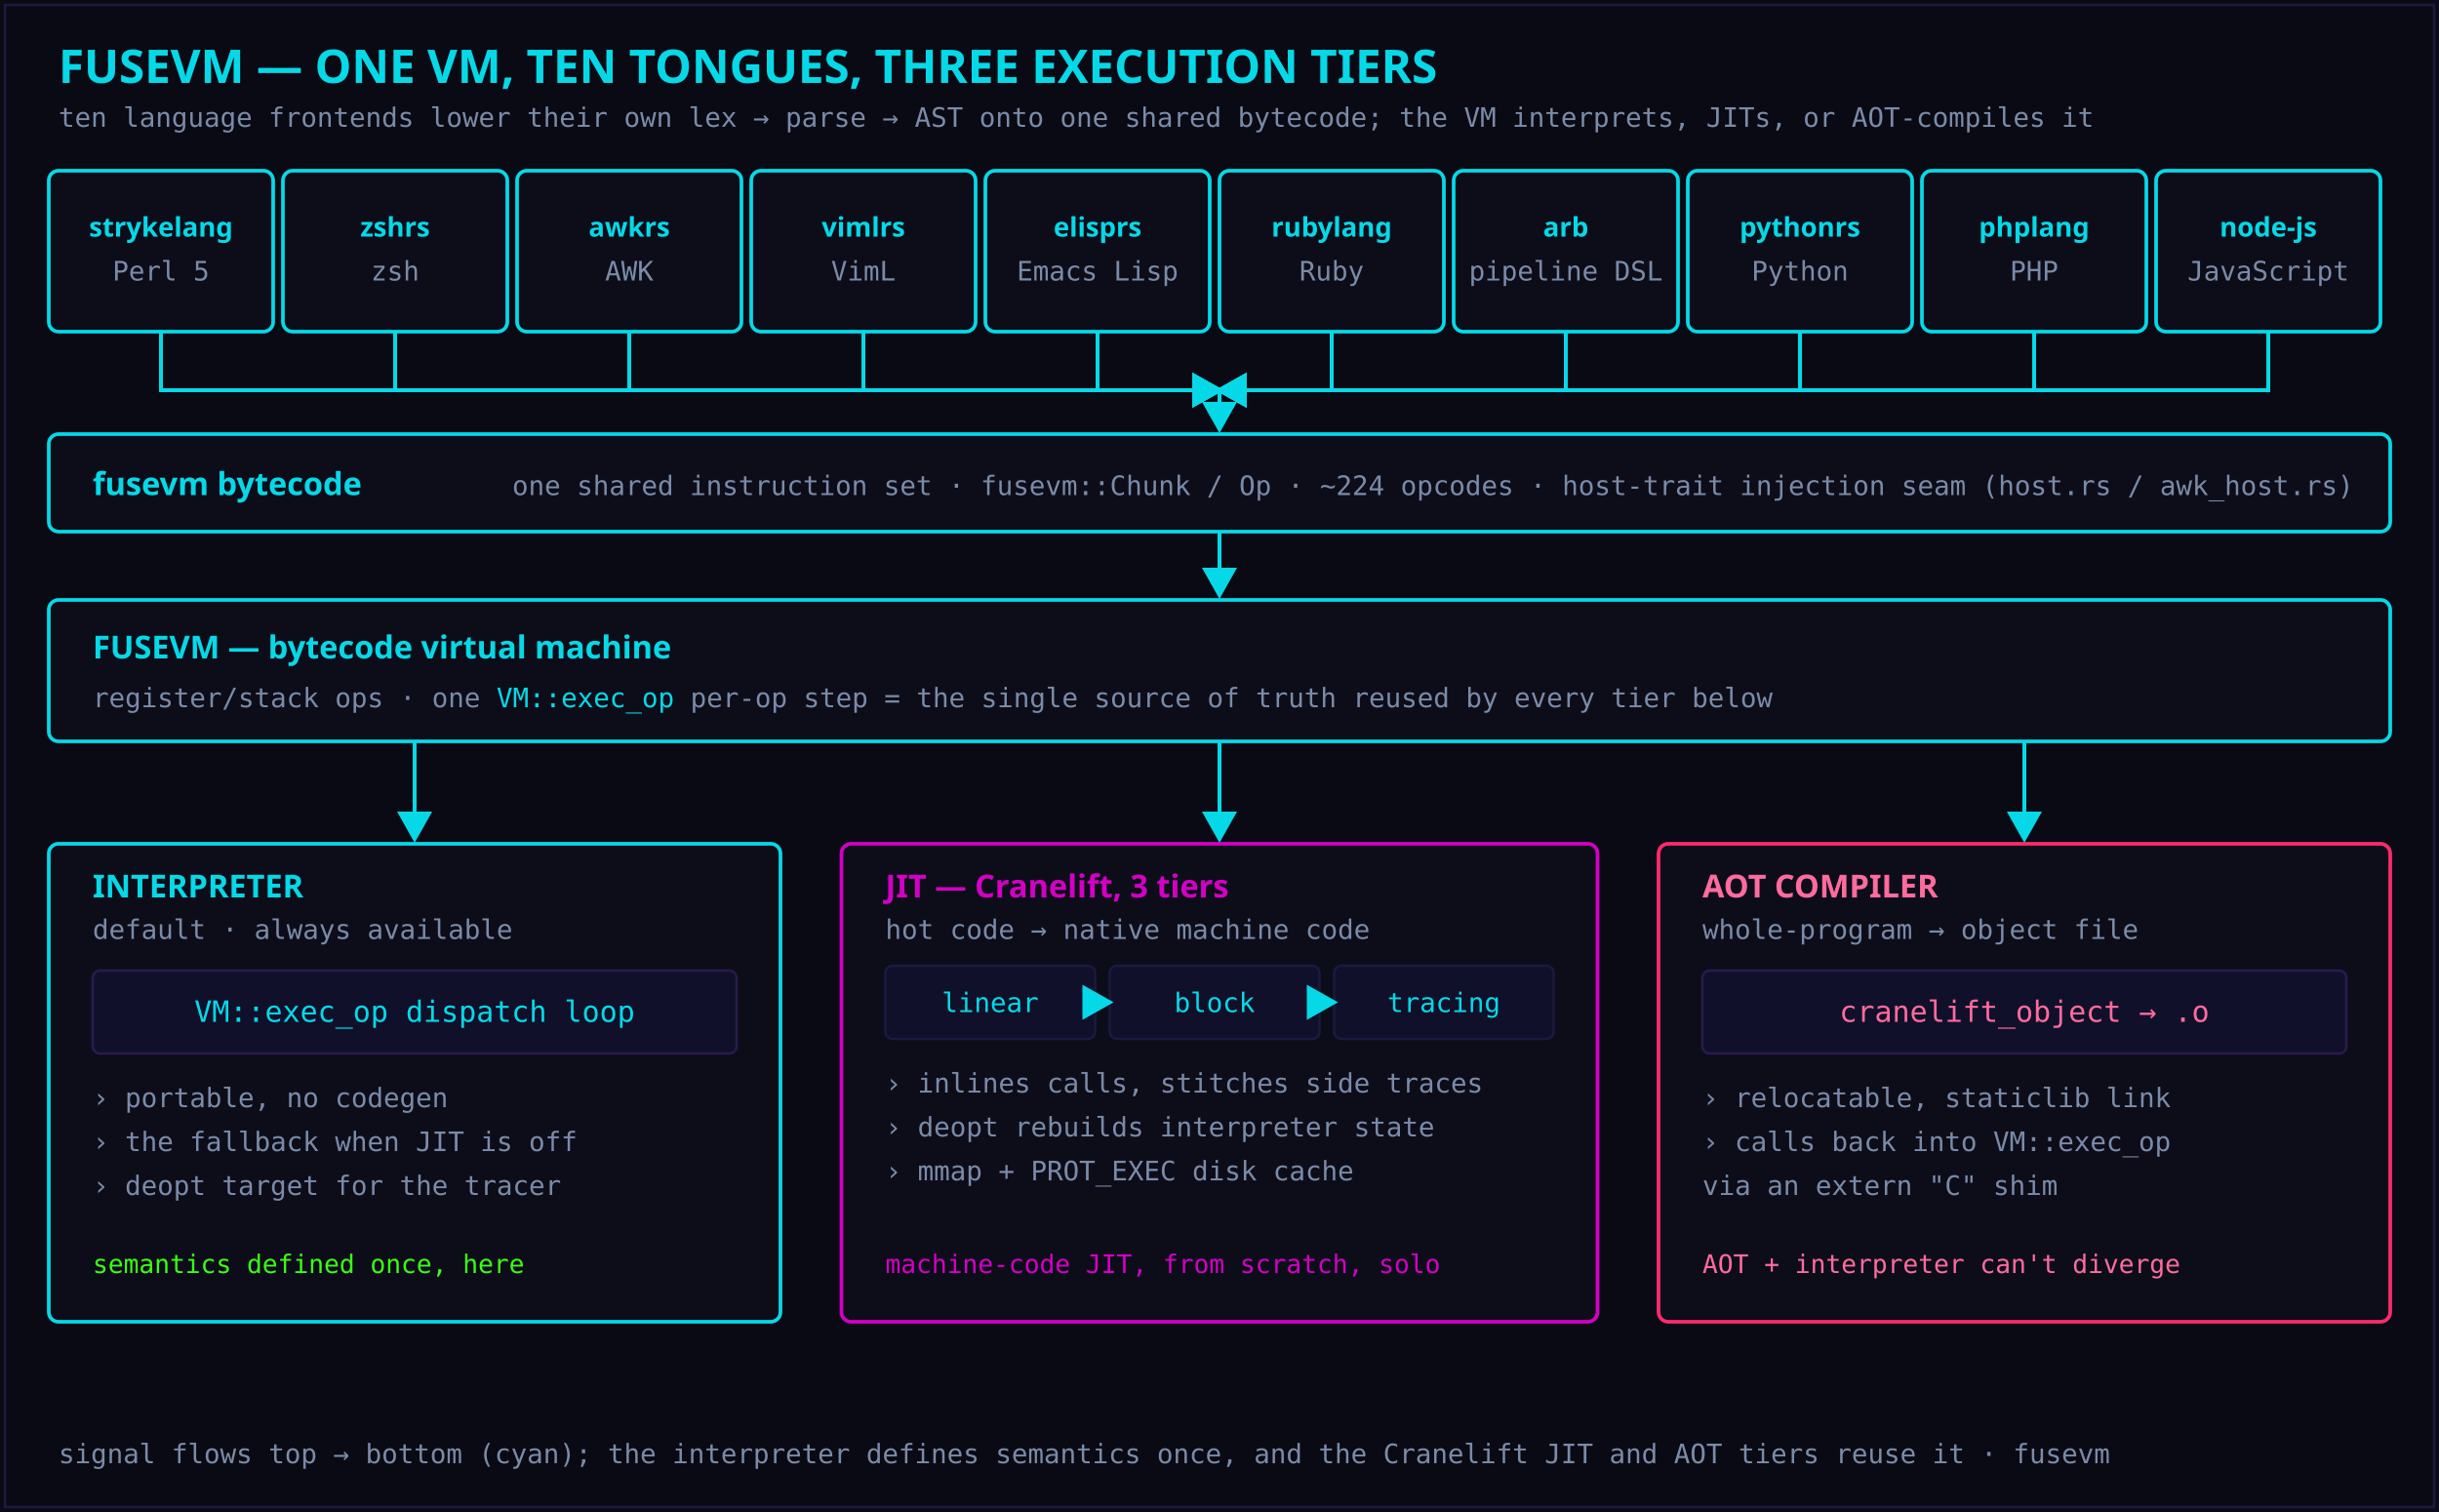
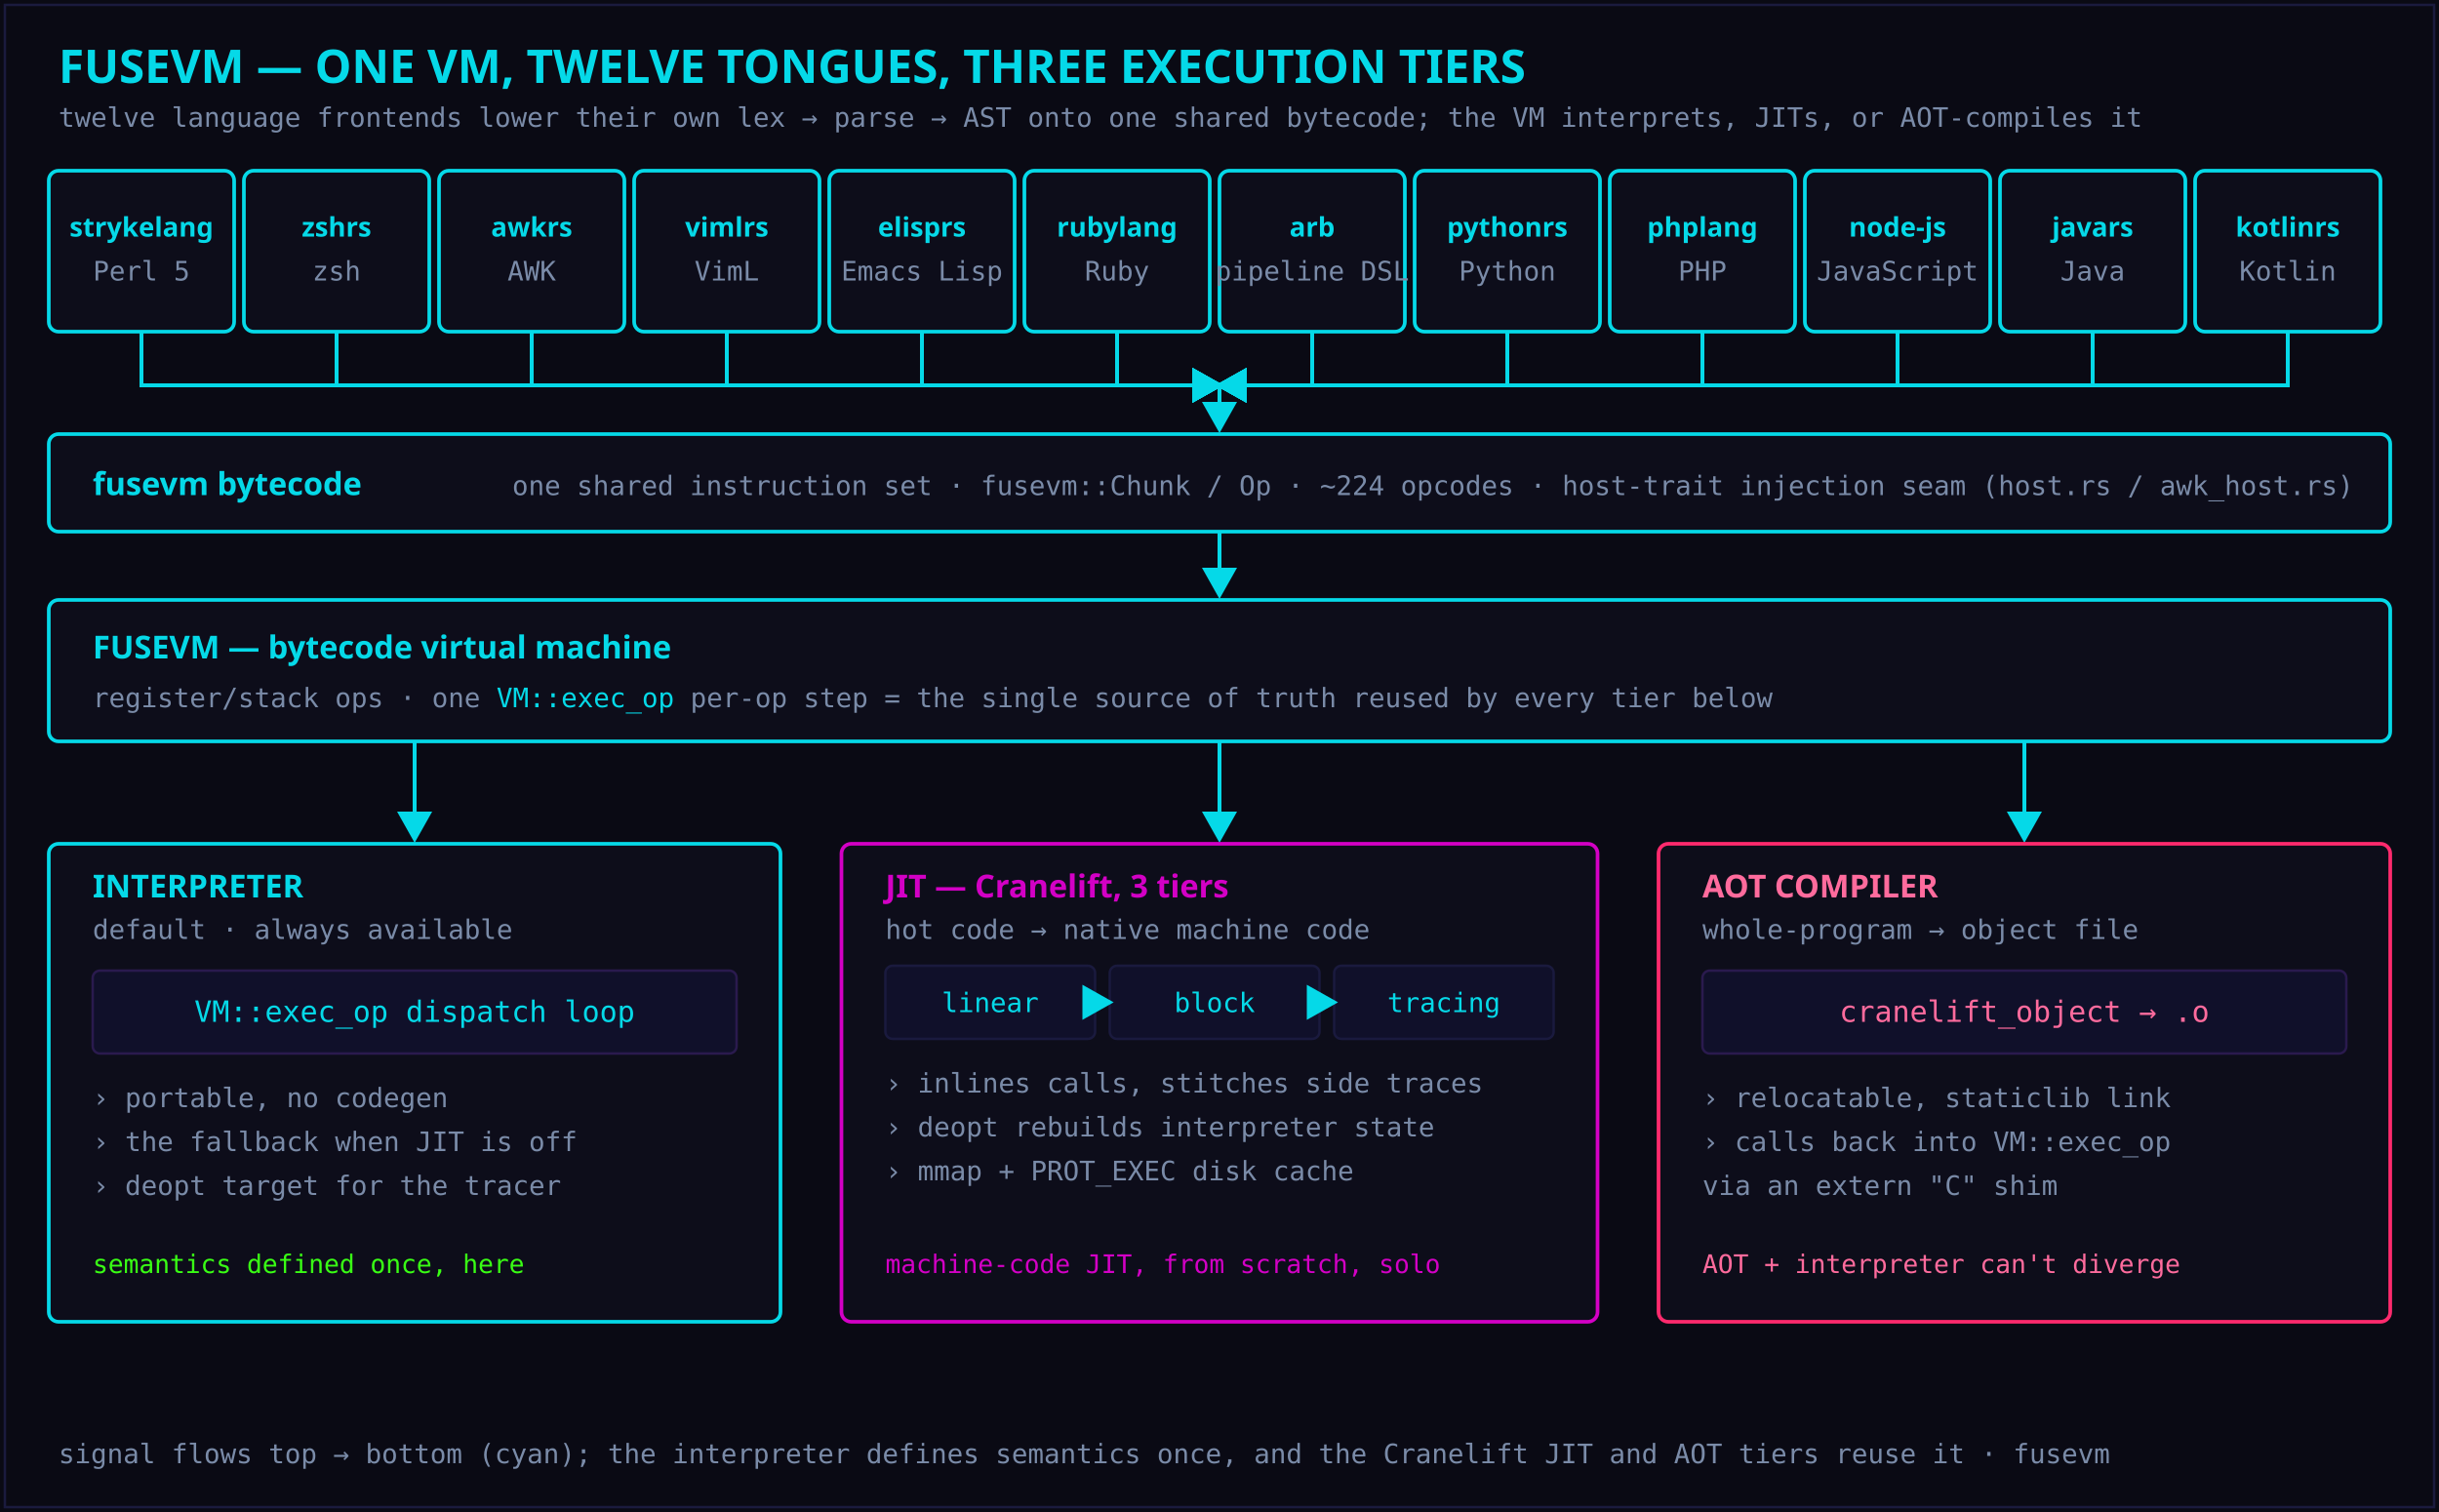
<svg xmlns="http://www.w3.org/2000/svg" viewBox="0 0 1000 620" font-family="'Share Tech Mono', ui-monospace, monospace">
  <defs>
    <marker id="ah" markerWidth="9" markerHeight="9" refX="7" refY="4.5" orient="auto">
      <path d="M0 0 L8 4.5 L0 9 Z" fill="#05d9e8" />
    </marker>
    <marker id="ahm" markerWidth="9" markerHeight="9" refX="7" refY="4.5" orient="auto">
      <path d="M0 0 L8 4.5 L0 9 Z" fill="#7a8ba8" />
    </marker>
    <style>
      .t     { fill:#e0f0ff; font-size:12px; }
      .dim   { fill:#7a8ba8; font-size:11px; }
      .cyan  { fill:#05d9e8; }
      .mag   { fill:#d300c5; }
      .pink  { fill:#ff6b9d; }
      .green { fill:#39ff14; }
      .title { font-family:'Orbitron', sans-serif; font-weight:700; }
      .h     { fill:#05d9e8; font-size:13px; font-family:'Orbitron', sans-serif; font-weight:700; }
      .box   { fill:#0d0d1a; stroke:#05d9e8; stroke-width:1.5; }
      .jitbx { fill:#0d0d1a; stroke:#d300c5; stroke-width:1.5; }
      .aotbx { fill:#0d0d1a; stroke:#ff2a6d; stroke-width:1.5; }
      .optbx { fill:#0b140b; stroke:#39ff14; stroke-width:1.4; }
      .chip  { fill:#10102a; stroke:#1a1a3e; stroke-width:1; }
      .sub   { fill:#10102a; stroke:#2a1a4e; stroke-width:1; }
      .arrow { stroke:#05d9e8; stroke-width:1.6; fill:none; marker-end:url(#ah); }
      .dash  { stroke:#7a8ba8; stroke-width:1.1; stroke-dasharray:4 3; fill:none; marker-end:url(#ahm); }
    </style>
  </defs>
  <rect x="0" y="0" width="1000" height="620" fill="#0a0a14" />
  <rect x="2" y="2" width="996" height="616" fill="none" stroke="#1a1a3e" stroke-width="1" />
-   <text x="24" y="34" class="title" fill="#05d9e8" font-size="19">FUSEVM — ONE VM, TEN TONGUES, THREE EXECUTION TIERS</text>
-   <text x="24" y="52" class="dim">ten language frontends lower their own lex → parse → AST onto one shared bytecode; the VM interprets, JITs, or AOT-compiles it</text>
-   <rect x="20" y="70" width="92" height="66" rx="4" class="box" />
-   <text x="66" y="97" class="cyan title" font-size="11" text-anchor="middle">strykelang</text>
-   <text x="66" y="115" class="dim" font-size="9.5" text-anchor="middle">Perl 5</text>
-   <rect x="116" y="70" width="92" height="66" rx="4" class="box" />
-   <text x="162" y="97" class="cyan title" font-size="11" text-anchor="middle">zshrs</text>
-   <text x="162" y="115" class="dim" font-size="9.5" text-anchor="middle">zsh</text>
-   <rect x="212" y="70" width="92" height="66" rx="4" class="box" />
-   <text x="258" y="97" class="cyan title" font-size="11" text-anchor="middle">awkrs</text>
-   <text x="258" y="115" class="dim" font-size="9.5" text-anchor="middle">AWK</text>
-   <rect x="308" y="70" width="92" height="66" rx="4" class="box" />
-   <text x="354" y="97" class="cyan title" font-size="11" text-anchor="middle">vimlrs</text>
-   <text x="354" y="115" class="dim" font-size="9.5" text-anchor="middle">VimL</text>
-   <rect x="404" y="70" width="92" height="66" rx="4" class="box" />
-   <text x="450" y="97" class="cyan title" font-size="11" text-anchor="middle">elisprs</text>
-   <text x="450" y="115" class="dim" font-size="9.5" text-anchor="middle">Emacs Lisp</text>
-   <rect x="500" y="70" width="92" height="66" rx="4" class="box" />
-   <text x="546" y="97" class="cyan title" font-size="11" text-anchor="middle">rubylang</text>
-   <text x="546" y="115" class="dim" font-size="9.5" text-anchor="middle">Ruby</text>
-   <rect x="596" y="70" width="92" height="66" rx="4" class="box" />
-   <text x="642" y="97" class="cyan title" font-size="11" text-anchor="middle">arb</text>
-   <text x="642" y="115" class="dim" font-size="9.5" text-anchor="middle">pipeline DSL</text>
-   <rect x="692" y="70" width="92" height="66" rx="4" class="box" />
-   <text x="738" y="97" class="cyan title" font-size="11" text-anchor="middle">pythonrs</text>
-   <text x="738" y="115" class="dim" font-size="9.5" text-anchor="middle">Python</text>
-   <rect x="788" y="70" width="92" height="66" rx="4" class="box" />
-   <text x="834" y="97" class="cyan title" font-size="11" text-anchor="middle">phplang</text>
-   <text x="834" y="115" class="dim" font-size="9.5" text-anchor="middle">PHP</text>
-   <rect x="884" y="70" width="92" height="66" rx="4" class="box" />
-   <text x="930" y="97" class="cyan title" font-size="11" text-anchor="middle">node-js</text>
-   <text x="930" y="115" class="dim" font-size="9.5" text-anchor="middle">JavaScript</text>
-   <path d="M66 136 L66 160 L500 160" class="arrow" marker-end="none" />
-   <path d="M162 136 L162 160 L500 160" class="arrow" marker-end="none" />
-   <path d="M258 136 L258 160 L500 160" class="arrow" marker-end="none" />
-   <path d="M354 136 L354 160 L500 160" class="arrow" marker-end="none" />
-   <path d="M450 136 L450 160 L500 160" class="arrow" marker-end="none" />
-   <path d="M546 136 L546 160 L500 160" class="arrow" marker-end="none" />
-   <path d="M642 136 L642 160 L500 160" class="arrow" marker-end="none" />
-   <path d="M738 136 L738 160 L500 160" class="arrow" marker-end="none" />
-   <path d="M834 136 L834 160 L500 160" class="arrow" marker-end="none" />
-   <path d="M930 136 L930 160 L500 160" class="arrow" marker-end="none" />
-   <path d="M500 160 L500 176" class="arrow" />
+   <text x="24" y="34" class="title" fill="#05d9e8" font-size="19">FUSEVM — ONE VM, TWELVE TONGUES, THREE EXECUTION TIERS</text>
+   <text x="24" y="52" class="dim">twelve language frontends lower their own lex → parse → AST onto one shared bytecode; the VM interprets, JITs, or AOT-compiles it</text>
+   <rect x="20" y="70" width="76" height="66" rx="4" class="box" />
+   <text x="58" y="97" class="cyan title" font-size="11" text-anchor="middle">strykelang</text>
+   <text x="58" y="115" class="dim" font-size="9.5" text-anchor="middle">Perl 5</text>
+   <rect x="100" y="70" width="76" height="66" rx="4" class="box" />
+   <text x="138" y="97" class="cyan title" font-size="11" text-anchor="middle">zshrs</text>
+   <text x="138" y="115" class="dim" font-size="9.5" text-anchor="middle">zsh</text>
+   <rect x="180" y="70" width="76" height="66" rx="4" class="box" />
+   <text x="218" y="97" class="cyan title" font-size="11" text-anchor="middle">awkrs</text>
+   <text x="218" y="115" class="dim" font-size="9.5" text-anchor="middle">AWK</text>
+   <rect x="260" y="70" width="76" height="66" rx="4" class="box" />
+   <text x="298" y="97" class="cyan title" font-size="11" text-anchor="middle">vimlrs</text>
+   <text x="298" y="115" class="dim" font-size="9.5" text-anchor="middle">VimL</text>
+   <rect x="340" y="70" width="76" height="66" rx="4" class="box" />
+   <text x="378" y="97" class="cyan title" font-size="11" text-anchor="middle">elisprs</text>
+   <text x="378" y="115" class="dim" font-size="9.5" text-anchor="middle">Emacs Lisp</text>
+   <rect x="420" y="70" width="76" height="66" rx="4" class="box" />
+   <text x="458" y="97" class="cyan title" font-size="11" text-anchor="middle">rubylang</text>
+   <text x="458" y="115" class="dim" font-size="9.5" text-anchor="middle">Ruby</text>
+   <rect x="500" y="70" width="76" height="66" rx="4" class="box" />
+   <text x="538" y="97" class="cyan title" font-size="11" text-anchor="middle">arb</text>
+   <text x="538" y="115" class="dim" font-size="9.5" text-anchor="middle">pipeline DSL</text>
+   <rect x="580" y="70" width="76" height="66" rx="4" class="box" />
+   <text x="618" y="97" class="cyan title" font-size="11" text-anchor="middle">pythonrs</text>
+   <text x="618" y="115" class="dim" font-size="9.5" text-anchor="middle">Python</text>
+   <rect x="660" y="70" width="76" height="66" rx="4" class="box" />
+   <text x="698" y="97" class="cyan title" font-size="11" text-anchor="middle">phplang</text>
+   <text x="698" y="115" class="dim" font-size="9.5" text-anchor="middle">PHP</text>
+   <rect x="740" y="70" width="76" height="66" rx="4" class="box" />
+   <text x="778" y="97" class="cyan title" font-size="11" text-anchor="middle">node-js</text>
+   <text x="778" y="115" class="dim" font-size="9.5" text-anchor="middle">JavaScript</text>
+   <rect x="820" y="70" width="76" height="66" rx="4" class="box" />
+   <text x="858" y="97" class="cyan title" font-size="11" text-anchor="middle">javars</text>
+   <text x="858" y="115" class="dim" font-size="9.5" text-anchor="middle">Java</text>
+   <rect x="900" y="70" width="76" height="66" rx="4" class="box" />
+   <text x="938" y="97" class="cyan title" font-size="11" text-anchor="middle">kotlinrs</text>
+   <text x="938" y="115" class="dim" font-size="9.5" text-anchor="middle">Kotlin</text>
+   <path d="M58 136 L58 158 L500 158" class="arrow" marker-end="none" />
+   <path d="M138 136 L138 158 L500 158" class="arrow" marker-end="none" />
+   <path d="M218 136 L218 158 L500 158" class="arrow" marker-end="none" />
+   <path d="M298 136 L298 158 L500 158" class="arrow" marker-end="none" />
+   <path d="M378 136 L378 158 L500 158" class="arrow" marker-end="none" />
+   <path d="M458 136 L458 158 L500 158" class="arrow" marker-end="none" />
+   <path d="M538 136 L538 158 L500 158" class="arrow" marker-end="none" />
+   <path d="M618 136 L618 158 L500 158" class="arrow" marker-end="none" />
+   <path d="M698 136 L698 158 L500 158" class="arrow" marker-end="none" />
+   <path d="M778 136 L778 158 L500 158" class="arrow" marker-end="none" />
+   <path d="M858 136 L858 158 L500 158" class="arrow" marker-end="none" />
+   <path d="M938 136 L938 158 L500 158" class="arrow" marker-end="none" />
+   <path d="M500 158 L500 176" class="arrow" />
  <rect x="20" y="178" width="960" height="40" rx="4" class="box" />
  <text x="38" y="203" class="h">fusevm bytecode</text>
  <text x="210" y="203" class="dim">one shared instruction set · fusevm::Chunk / Op · ~224 opcodes · host-trait injection seam (host.rs / awk_host.rs)</text>
  <path d="M500 218 L500 244" class="arrow" />
  <rect x="20" y="246" width="960" height="58" rx="4" class="box" />
  <text x="38" y="270" class="h">FUSEVM — bytecode virtual machine</text>
  <text x="38" y="290" class="dim">register/stack ops · one <tspan class="cyan">VM::exec_op</tspan> per-op step = the single source of truth reused by every tier below</text>
  <path d="M170 304 L170 344" class="arrow" />
  <path d="M500 304 L500 344" class="arrow" />
  <path d="M830 304 L830 344" class="arrow" />
  <rect x="20" y="346" width="300" height="196" rx="4" class="box" />
  <text x="38" y="368" class="h">INTERPRETER</text>
  <text x="38" y="385" class="dim">default · always available</text>
  <rect x="38" y="398" width="264" height="34" rx="3" class="sub" />
  <text x="170" y="419" class="cyan" text-anchor="middle" font-size="12">VM::exec_op dispatch loop</text>
  <text x="38" y="454" class="dim">› portable, no codegen</text>
  <text x="38" y="472" class="dim">› the fallback when JIT is off</text>
  <text x="38" y="490" class="dim">› deopt target for the tracer</text>
  <text x="38" y="522" class="green" font-size="10.5">semantics defined once, here</text>
  <rect x="345" y="346" width="310" height="196" rx="4" class="jitbx" />
  <text x="363" y="368" class="title" fill="#d300c5" font-size="13">JIT — Cranelift, 3 tiers</text>
  <text x="363" y="385" class="dim">hot code → native machine code</text>
  <rect x="363" y="396" width="86" height="30" rx="3" class="chip" />
  <text x="406" y="415" class="cyan" text-anchor="middle" font-size="11">linear</text>
  <rect x="455" y="396" width="86" height="30" rx="3" class="chip" />
  <text x="498" y="415" class="cyan" text-anchor="middle" font-size="11">block</text>
  <rect x="547" y="396" width="90" height="30" rx="3" class="chip" />
  <text x="592" y="415" class="cyan" text-anchor="middle" font-size="11">tracing</text>
  <path d="M449 411 L455 411" class="arrow" />
  <path d="M541 411 L547 411" class="arrow" />
  <text x="363" y="448" class="dim">› inlines calls, stitches side traces</text>
  <text x="363" y="466" class="dim">› deopt rebuilds interpreter state</text>
  <text x="363" y="484" class="dim">› mmap + PROT_EXEC disk cache</text>
  <text x="363" y="522" class="mag" font-size="10.5">machine-code JIT, from scratch, solo</text>
  <rect x="680" y="346" width="300" height="196" rx="4" class="aotbx" />
  <text x="698" y="368" class="title" fill="#ff6b9d" font-size="13">AOT COMPILER</text>
  <text x="698" y="385" class="dim">whole-program → object file</text>
  <rect x="698" y="398" width="264" height="34" rx="3" class="sub" />
  <text x="830" y="419" class="pink" text-anchor="middle" font-size="12">cranelift_object → .o</text>
  <text x="698" y="454" class="dim">› relocatable, staticlib link</text>
  <text x="698" y="472" class="dim">› calls back into VM::exec_op</text>
  <text x="698" y="490" class="dim">  via an extern "C" shim</text>
  <text x="698" y="522" class="pink" font-size="10.5">AOT + interpreter can't diverge</text>
  <text x="24" y="600" class="dim" font-size="10">signal flows top → bottom (cyan); the interpreter defines semantics once, and the Cranelift JIT and AOT tiers reuse it · fusevm</text>
</svg>
